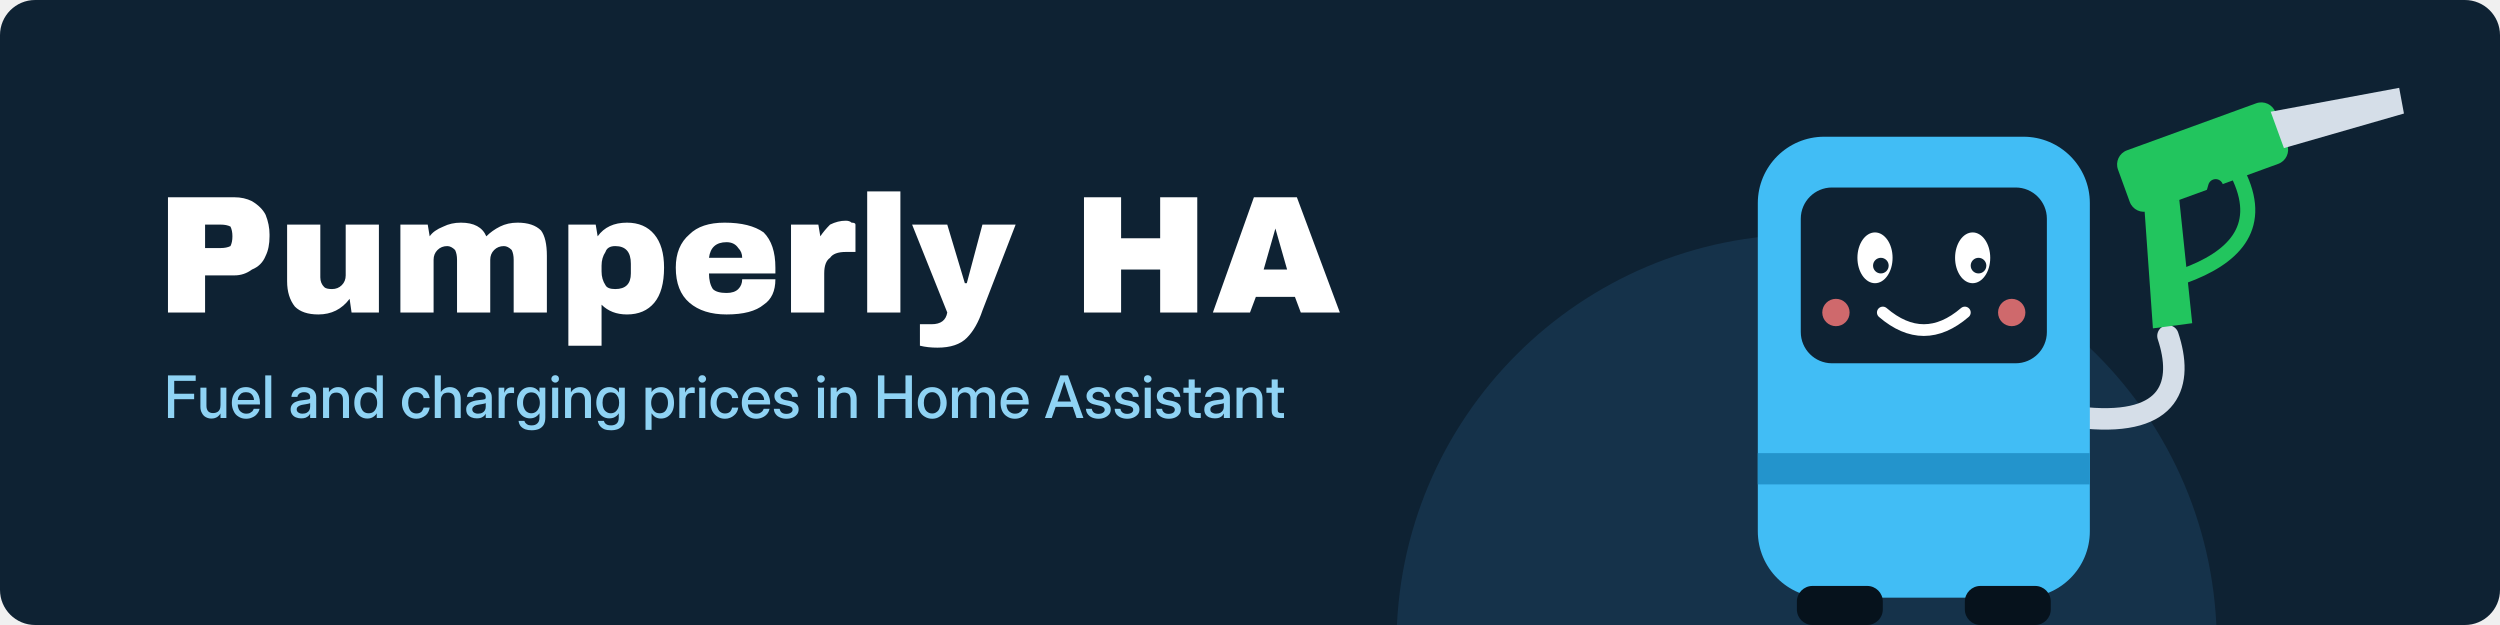
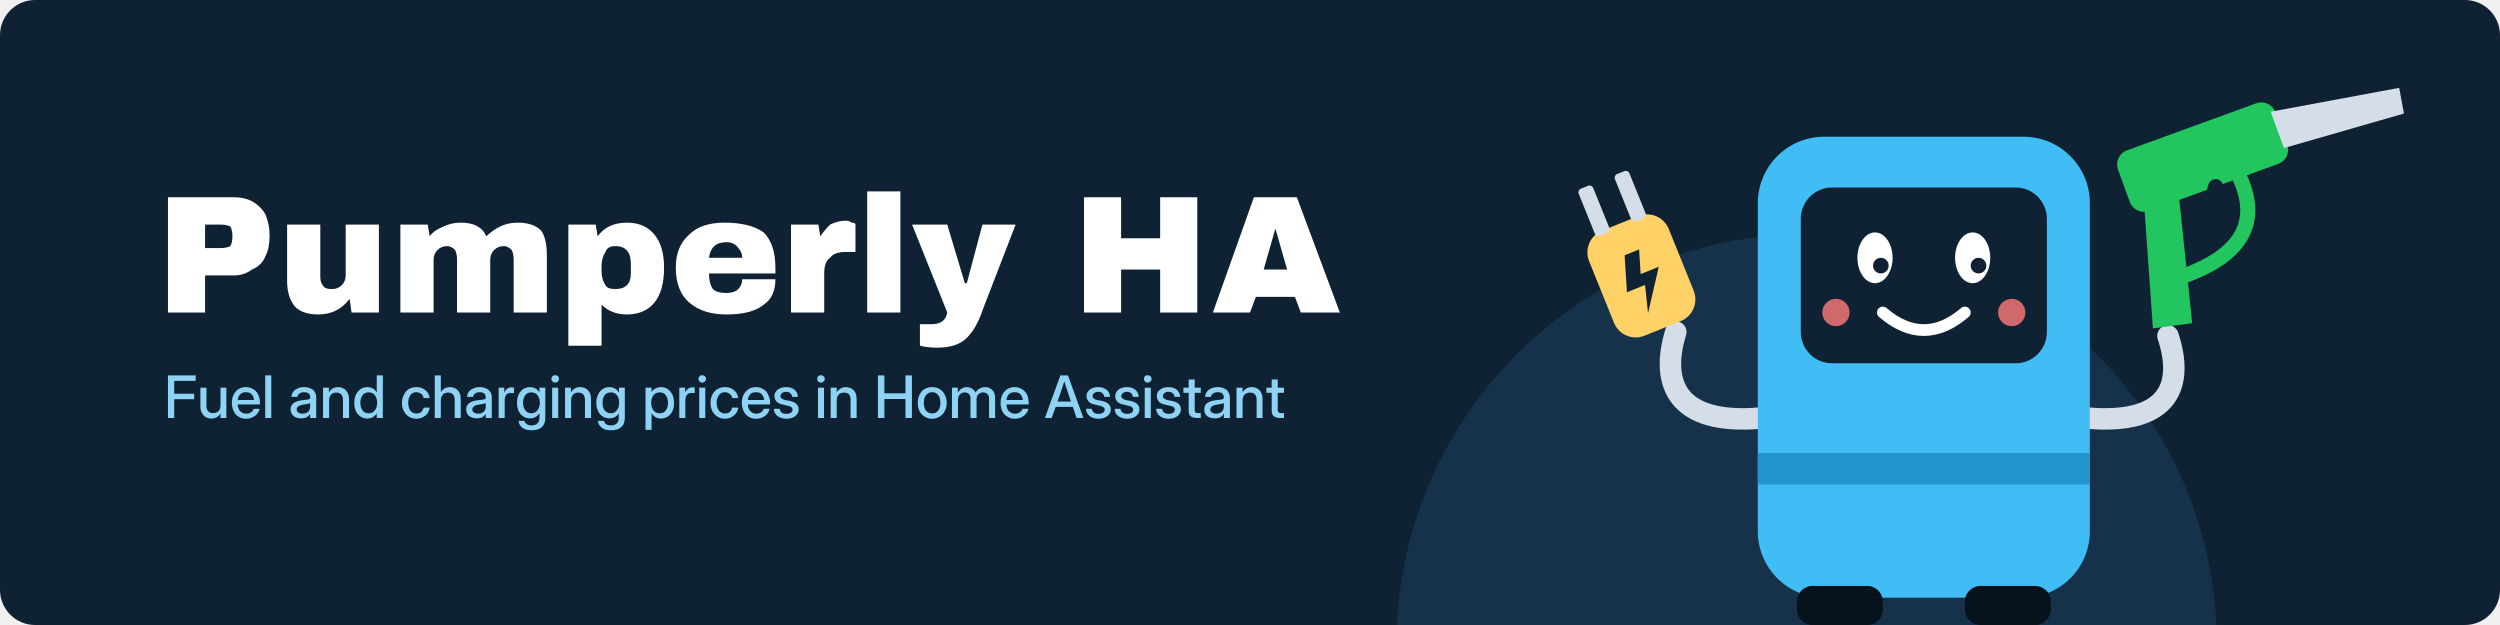
- <svg xmlns="http://www.w3.org/2000/svg" viewBox="0 0 1280 320" width="1280" height="320" role="img" aria-label="Pumperly HA: a friendly pump waving its nozzle">
+ <svg xmlns="http://www.w3.org/2000/svg" viewBox="0 0 1280 320" width="1280" height="320" role="img" aria-label="Pumperly HA: a friendly pump holding up a fuel nozzle and a charging plug">
  <defs>
    <clipPath id="cl">
      <rect width="1280" height="320" rx="18" />
    </clipPath>
  </defs>
  <g clip-path="url(#cl)">
    <rect width="1280" height="320" fill="#0E2233" />
    <circle cx="925" cy="330" r="210" fill="#15324A" />
    <path fill="#fff" d="M138,120l0,1q0,6-2,10q-2,5-7,7q-4,3-9,3l-15,0l0,19l-19,0l0-59l34,0q5,0 9,2q5,3 7,7q2,5 2,10zM105,127l8,0q3,0 5-1q1-2 1-5l0,0q0-3-1-5q-2-1-5-1l-8,0zM180,160l-1-7q-3,4-7,6q-4,2-9,2q-8,0-12-4q-4-5-4-13l0-29l17,0l0,27q0,3 2,5q1,1 4,1q3,0 5-2q2-2 2-5l0-26l17,0l0,45zM280,131l0,29l-17,0l0-27q0-3-1-5q-2-2-4-2q-3,0-5,2q-2,2-2,5l0,27l-17,0l0-27q0-3-1-5q-2-2-4-2q-3,0-5,2q-2,2-2,5l0,27l-17,0l0-45l14,0l1,6q2-3 7-5q4-2 9-2q10,0 13,7q3-3 7-5q4-2 9-2q8,0 12,4q3,4 3,13zM340,137q0,12-5,18q-5,6-14,6q-8,0-13-5l0,21l-17,0l0-62l14,0l1,6q5-7 15-7q9,0 14,6q5,6 5,17zM308,136l0,3q0,4 2,7q1,2 5,2q8,0 8-8l0-5q0-9-8-9q-4,0-5,3q-2,3-2,7zM397,137l0,3l-34,0q0,5 2,8q2,2 7,2q4,0 6-2q2-2 2-5l17,0q0,9-6,13q-6,5-19,5q-12,0-19-6q-7-6-7-18q0-11 7-17q6-6 18-6q13,0 20,5q6,6 6,18zM363,132l17,0q0-3-2-5q-2-3-6-3q-8,0-9,8zM438,115l0,14l-5,0q-6,0-8,3q-3,2-3,8l0,20l-17,0l0-45l14,0l1,6q2-3 5-6q4-2 8-2q2,0 3,1q2,0 2,1zM444,160l0-62l17,0l0,62zM480,178q-5,0-9-1l0-11l6,0q7,0 8-6l-18-45l18,0l9,30l1,0l8-30l17,0l-17,44q-3,9-8,14q-5,5-15,5zM594,160l0-22l-20,0l0,22l-19,0l0-59l19,0l0,21l20,0l0-21l19,0l0,59zM666,160l-3-8l-20,0l-3,8l-19,0l21-59l22,0l22,59zM647,138l12,0l-6-21l0,0z" />
    <path fill="#8FD3F4" d="M86,214l0-21.8l14.2,0l0,2.8l-11,0l0,6.6l10.2,0l0,2.8l-10.2,0l0,9.6zM108.2,214.3q-1.5,0-2.8-.7q-1.3-.7-2-2.1q-.8-1.3-.8-3.3l0-9.7l3.1,0l0,9.3q0,1.8 .9,2.8q.9,.9 2.5,.9q1.1,0 1.9-.4q.9-.4 1.4-1.3q.5-.9 .5-2.4l0-8.9l3,0l0,15.5l-3,0l0-3.8l.7,0q-.7,2-2.1,3.1q-1.3,1-3.3,1zM126,214.4q-2.3,0-3.9-1.1q-1.7-1-2.5-2.9q-.9-1.8-.9-4.1q0-2.4 .9-4.2q.9-1.8 2.5-2.9q1.7-1 3.8-1q1.6,0 2.9,.6q1.4,.6 2.3,1.6q1,1.1 1.5,2.6q.5,1.5 .5,3.3l0,.8l-13,0l0-2.3l11.4,0l-1.4,.7q0-1.5-.5-2.5q-.5-1.1-1.5-1.7q-.9-.5-2.2-.5q-1.3,0-2.2,.5q-.9,.6-1.5,1.7q-.5,1-.5,2.5l0,1.3q0,1.5 .5,2.6q.5,1.1 1.5,1.7q1,.7 2.4,.7q1,0 1.8-.3q.7-.4 1.3-.9q.5-.6 .7-1.3l3,0q-.3,1.5-1.3,2.6q-.9,1.2-2.4,1.8q-1.4,.7-3.2,.7zM138.9,192.2l0,21.8l-3.1,0l0-21.8zM154.2,214.2q-1.5,0-2.7-.5q-1.2-.5-1.9-1.5q-.8-1.1-.8-2.6q0-1.3 .6-2.2q.5-.8 1.3-1.3q.9-.5 2-.8q1.1-.3 2.3-.4q1.4-.2 2.3-.3q.8-.1 1.2-.3q.3-.3 .3-.8l0-.2q0-.7-.3-1.3q-.4-.6-1.1-.9q-.7-.3-1.7-.3q-1,0-1.7,.3q-.8,.3-1.2,.9q-.5,.5-.5,1.2l-3.1,0q.1-1.4 .9-2.6q.8-1.1 2.3-1.7q1.4-.7 3.3-.7q1.5,0 2.6,.4q1.2,.4 2,1q.8,.7 1.2,1.7q.4,.9 .4,2.1l0,10.6l-3.1,0l0-2.2l0,0q-.3,.6-.9,1.2q-.6,.5-1.5,.9q-.9,.3-2.2,.3zM154.8,211.8q1.4,0 2.3-.5q.9-.5 1.3-1.3q.4-.8 .4-1.8l0-1.8q-.1,.1-.5,.2q-.3,.1-.9,.2q-.5,.1-1.1,.2q-.6,.1-1.2,.2q-.8,.1-1.5,.4q-.8,.3-1.2,.8q-.5,.4-.5,1.2q0,.7 .4,1.2q.3,.4 1,.7q.6,.3 1.5,.3zM168.5,205.1l0,8.9l-3.1,0l0-15.5l3,0l0,3.9l-.7,0q.7-2.1 2.1-3.1q1.4-1.1 3.3-1.1q1.6,0 2.8,.7q1.3,.7 2,2.1q.8,1.3 .8,3.4l0,9.6l-3.1,0l0-9.3q0-1.8-.9-2.8q-.9-.9-2.5-.9q-1.1,0-1.9,.4q-.8,.4-1.3,1.4q-.5,.9-.5,2.3zM188.1,214.3q-2,0-3.5-1q-1.5-1-2.4-2.8q-.8-1.8-.8-4.2q0-2.4 .8-4.2q.9-1.8 2.4-2.9q1.5-1 3.5-1q1,0 1.9,.3q.9,.3 1.6,.9q.7,.5 1.2,1.4l.1,0l0-8.6l3.1,0l0,21.8l-3.1,0l0-2.4l0,0q-.5,.9-1.3,1.5q-.7,.6-1.6,.9q-.9,.3-1.9,.3zM188.7,211.6q1.4,0 2.3-.6q1-.7 1.5-1.9q.6-1.2 .6-2.8q0-1.7-.6-2.9q-.5-1.2-1.5-1.9q-.9-.6-2.3-.6q-1.2,0-2.2,.6q-.9,.6-1.4,1.8q-.6,1.2-.6,3q0,1.7 .6,2.9q.5,1.2 1.4,1.8q1,.6 2.2,.6zM213.2,214.4q-2.2,0-3.9-1.1q-1.6-1-2.5-2.8q-1-1.8-1-4.2q0-2.4 1-4.2q.9-1.9 2.5-2.9q1.7-1 3.9-1q1.4,0 2.6,.4q1.1,.4 2,1.2q.9,.7 1.5,1.8q.5,1 .7,2.2l-3.1,0q-.1-.6-.4-1.2q-.3-.5-.8-.9q-.4-.4-1.1-.6q-.6-.3-1.4-.3q-1.3,0-2.3,.7q-.9,.7-1.4,1.9q-.5,1.2-.5,2.9q0,1.6 .5,2.8q.5,1.3 1.4,1.9q1,.7 2.3,.7q.8,0 1.4-.2q.6-.2 1.1-.6q.4-.4 .7-1q.3-.5 .5-1.2l3.1,0q-.2,1.2-.7,2.2q-.5,1.1-1.4,1.8q-1,.8-2.1,1.2q-1.2,.5-2.6,.5zM225.7,205.1l0,8.9l-3.1,0l0-21.8l3.1,0l0,10.2l-.8,0q.8-2.1 2.1-3.1q1.4-1.1 3.3-1.1q1.6,0 2.9,.7q1.2,.7 2,2.1q.7,1.3 .7,3.4l0,9.6l-3.1,0l0-9.3q0-1.8-.9-2.8q-.9-.9-2.5-.9q-1,0-1.9,.4q-.8,.4-1.3,1.4q-.5,.9-.5,2.3zM244.1,214.2q-1.5,0-2.7-.5q-1.2-.5-2-1.5q-.7-1.1-.7-2.6q0-1.3 .6-2.2q.5-.8 1.3-1.3q.9-.5 2-.8q1.1-.3 2.3-.4q1.4-.2 2.3-.3q.8-.1 1.2-.3q.3-.3 .3-.8l0-.2q0-.7-.3-1.3q-.4-.6-1.1-.9q-.7-.3-1.7-.3q-1,0-1.7,.3q-.8,.3-1.2,.9q-.5,.5-.5,1.2l-3.1,0q.1-1.4 .9-2.6q.8-1.1 2.3-1.7q1.4-.7 3.3-.7q1.5,0 2.6,.4q1.2,.4 1.9,1q.8,.7 1.3,1.7q.4,.9 .4,2.1l0,10.6l-3.1,0l0-2.2l0,0q-.3,.6-.9,1.2q-.6,.5-1.5,.9q-.9,.3-2.2,.3zM244.7,211.8q1.4,0 2.3-.5q.9-.5 1.3-1.3q.4-.8 .4-1.8l0-1.8q-.1,.1-.5,.2q-.3,.1-.9,.2q-.5,.1-1.1,.2q-.6,.1-1.2,.2q-.8,.1-1.6,.4q-.7,.3-1.1,.8q-.5,.4-.5,1.2q0,.7 .4,1.2q.3,.4 1,.7q.6,.3 1.5,.3zM255.3,214l0-15.5l2.9,0l0,2.5l.1,0q.4-1.2 1.3-1.9q.9-.8 2.4-.8q.4,0 .7,.1q.3,0 .5,0l0,2.9q-.2,0-.7-.1q-.4,0-1,0q-.8,0-1.6,.3q-.7,.4-1.1,1.3q-.4,.8-.4,2.1l0,9.1zM272.2,220.3q-1.9,0-3.3-.5q-1.5-.6-2.4-1.7q-.8-1.1-1-2.6l3,0q.2,.8 .8,1.3q.5,.5 1.2,.8q.8,.2 1.7,.2q1.9,0 2.9-1q1.1-1 1.1-2.9l0-2.3l0,0q-.6,.9-1.3,1.4q-.7,.6-1.6,.9q-.9,.3-1.9,.3q-2,0-3.5-1q-1.5-1-2.4-2.8q-.8-1.8-.8-4.2q0-2.3 .8-4.1q.9-1.9 2.4-2.9q1.5-1 3.5-1q1,0 1.9,.3q.9,.3 1.6,.9q.8,.6 1.3,1.5l0,0l0-2.4l3,0l0,15.3q0,2.3-.9,3.8q-.9,1.4-2.5,2.1q-1.6,.6-3.6,.6zM272,211.6q1.3,0 2.3-.7q1-.7 1.5-1.9q.6-1.2 .6-2.8q0-1.6-.6-2.8q-.5-1.2-1.5-1.9q-1-.6-2.3-.6q-1.2,0-2.2,.6q-.9,.6-1.4,1.8q-.6,1.2-.6,2.9q0,1.7 .6,2.9q.5,1.2 1.4,1.8q1,.7 2.2,.7zM282.7,214l0-15.5l3.1,0l0,15.5zM284.3,195.9q-.8,0-1.4-.6q-.6-.5-.6-1.3q0-.8 .6-1.4q.6-.5 1.4-.5q.8,0 1.4,.5q.5,.6 .5,1.4q0,.8-.5,1.3q-.6,.6-1.4,.6zM292.4,205.1l0,8.9l-3.1,0l0-15.5l3,0l0,3.9l-.7,0q.8-2.1 2.1-3.1q1.4-1.1 3.3-1.1q1.6,0 2.9,.7q1.2,.7 2,2.1q.7,1.3 .7,3.4l0,9.6l-3.1,0l0-9.3q0-1.8-.9-2.8q-.8-.9-2.5-.9q-1,0-1.9,.4q-.8,.4-1.3,1.4q-.5,.9-.5,2.3zM312.9,220.3q-2,0-3.4-.5q-1.4-.6-2.3-1.7q-.9-1.1-1.1-2.6l3.1,0q.2,.8 .7,1.3q.5,.5 1.3,.8q.7,.2 1.7,.2q1.8,0 2.9-1q1-1 1-2.9l0-2.3l0,0q-.5,.9-1.2,1.4q-.8,.6-1.6,.9q-.9,.3-2,.3q-2,0-3.5-1q-1.5-1-2.3-2.8q-.9-1.8-.9-4.2q0-2.3 .9-4.1q.8-1.9 2.3-2.9q1.5-1 3.5-1q1,0 1.9,.3q.9,.3 1.7,.9q.7,.6 1.2,1.5l.1,0l0-2.4l3,0l0,15.3q0,2.3-.9,3.8q-1,1.4-2.6,2.1q-1.6,.6-3.5,.6zM312.7,211.6q1.3,0 2.3-.7q.9-.7 1.5-1.9q.5-1.2 .5-2.8q0-1.6-.5-2.8q-.6-1.2-1.5-1.9q-1-.6-2.3-.6q-1.3,0-2.2,.6q-1,.6-1.5,1.8q-.5,1.2-.5,2.9q0,1.7 .5,2.9q.5,1.2 1.5,1.8q.9,.7 2.2,.7zM330.5,220.1l0-21.6l3.1,0l0,2.3l0,0q.5-.9 1.2-1.4q.8-.6 1.7-.9q.9-.3 1.9-.3q2,0 3.5,1q1.5,1.1 2.4,2.9q.8,1.8 .8,4.2q0,2.4-.8,4.2q-.9,1.8-2.4,2.8q-1.5,1-3.5,1q-1,0-1.9-.3q-.9-.3-1.6-.9q-.7-.6-1.2-1.4l-.1,0l0,8.4zM337.8,211.6q1.2,0 2.2-.6q.9-.6 1.4-1.8q.6-1.2 .6-2.9q0-1.8-.6-3q-.5-1.2-1.4-1.8q-1-.6-2.2-.6q-1.4,0-2.3,.6q-1,.7-1.5,1.9q-.6,1.2-.6,2.9q0,1.6 .6,2.8q.5,1.2 1.5,1.9q.9,.6 2.3,.6zM347.8,214l0-15.5l3,0l0,2.5l0,0q.5-1.2 1.4-1.9q.9-.8 2.4-.8q.3,0 .6,.1q.3,0 .5,0l0,2.9q-.2,0-.6-.1q-.5,0-1,0q-.9,0-1.6,.3q-.7,.4-1.2,1.3q-.4,.8-.4,2.1l0,9.1zM358,214l0-15.5l3.1,0l0,15.5zM359.5,195.9q-.8,0-1.3-.6q-.6-.5-.6-1.3q0-.8 .6-1.4q.5-.5 1.3-.5q.9,0 1.4,.5q.6,.6 .6,1.4q0,.8-.6,1.3q-.5,.6-1.4,.6zM371.2,214.4q-2.2,0-3.9-1.1q-1.6-1-2.6-2.8q-.9-1.8-.9-4.2q0-2.4 .9-4.2q1-1.9 2.6-2.9q1.7-1 3.9-1q1.4,0 2.6,.4q1.1,.4 2,1.2q.9,.7 1.5,1.8q.5,1 .7,2.2l-3.1,0q-.1-.6-.4-1.2q-.3-.5-.8-.9q-.5-.4-1.1-.6q-.6-.3-1.4-.3q-1.3,0-2.3,.7q-.9,.7-1.4,1.9q-.6,1.2-.6,2.9q0,1.6 .6,2.8q.5,1.3 1.4,1.9q1,.7 2.3,.7q.8,0 1.4-.2q.6-.2 1.1-.6q.4-.4 .7-1q.3-.5 .4-1.2l3.2,0q-.2,1.2-.7,2.2q-.6,1.1-1.5,1.8q-.9,.8-2,1.2q-1.2,.5-2.6,.5zM387.2,214.4q-2.3,0-4-1.1q-1.6-1-2.5-2.9q-.9-1.8-.9-4.1q0-2.4 .9-4.2q1-1.8 2.6-2.9q1.6-1 3.7-1q1.7,0 3,.6q1.3,.6 2.3,1.6q.9,1.1 1.4,2.6q.6,1.5 .6,3.3l0,.8l-13.1,0l0-2.3l11.4,0l-1.3,.7q0-1.5-.5-2.5q-.6-1.1-1.5-1.7q-.9-.5-2.2-.5q-1.3,0-2.3,.5q-.9,.6-1.4,1.7q-.5,1-.5,2.5l0,1.3q0,1.5 .5,2.6q.5,1.1 1.5,1.7q.9,.7 2.3,.7q1,0 1.8-.3q.8-.4 1.3-.9q.5-.6 .7-1.3l3,0q-.3,1.5-1.2,2.6q-1,1.2-2.4,1.8q-1.5,.7-3.2,.7zM402.6,214.4q-1.7,0-3.1-.6q-1.5-.6-2.3-1.7q-.9-1.1-1-2.8l3,0q.2,1.2 1,1.9q.9,.7 2.4,.7q1.5,0 2.3-.6q.9-.6 .9-1.5q0-.8-.6-1.3q-.6-.5-1.7-.7l-2.5-.6q-2.2-.4-3.3-1.5q-1.2-1.2-1.2-2.9q0-1.4 .8-2.4q.7-1 2.1-1.6q1.3-.6 3.1-.6q1.7,0 3.1,.6q1.3,.6 2.1,1.8q.8,1.1 .8,2.6l-2.9,0q-.1-1.1-.9-1.8q-.8-.8-2.2-.8q-1.3,0-2.1,.7q-.8,.6-.8,1.5q0,.8 .6,1.2q.6,.5 1.7,.8l2.6,.5q2.3,.5 3.3,1.6q1.1,1 1.1,2.7q0,1.5-.8,2.5q-.8,1.1-2.2,1.7q-1.5,.6-3.3,.6zM418.8,214l0-15.5l3.1,0l0,15.5zM420.3,195.9q-.8,0-1.4-.6q-.5-.5-.5-1.3q0-.8 .5-1.4q.6-.5 1.4-.5q.8,0 1.4,.5q.6,.6 .6,1.4q0,.8-.6,1.3q-.6,.6-1.4,.6zM428.4,205.1l0,8.9l-3.1,0l0-15.5l3.1,0l0,3.9l-.7,0q.7-2.1 2.1-3.1q1.3-1.1 3.2-1.1q1.6,0 2.9,.7q1.3,.7 2,2.1q.7,1.3 .7,3.4l0,9.6l-3.1,0l0-9.3q0-1.8-.8-2.8q-.9-.9-2.5-.9q-1.1,0-1.9,.4q-.9,.4-1.4,1.4q-.5,.9-.5,2.3zM449.5,214l0-21.8l3.3,0l0,9.2l10.8,0l0-9.2l3.3,0l0,21.8l-3.3,0l0-9.7l-10.8,0l0,9.7zM477.3,214.4q-2.2,0-3.9-1.1q-1.7-1-2.6-2.8q-.9-1.8-.9-4.2q0-2.4 .9-4.2q.9-1.9 2.6-2.9q1.7-1 3.9-1q2.2,0 3.8,1q1.7,1 2.6,2.9q1,1.8 1,4.2q0,2.4-1,4.2q-.9,1.8-2.6,2.8q-1.6,1.1-3.8,1.1zM477.3,211.7q1.3,0 2.2-.7q1-.6 1.5-1.9q.5-1.2 .5-2.8q0-1.7-.5-2.9q-.5-1.2-1.5-1.9q-.9-.7-2.2-.7q-1.4,0-2.3,.7q-1,.7-1.5,1.9q-.5,1.2-.5,2.9q0,1.6 .5,2.8q.5,1.3 1.5,1.9q.9,.7 2.3,.7zM487.4,214l0-15.5l3,0l0,3.3l-.3,0q.5-1.2 1.2-2q.7-.8 1.7-1.2q1-.4 2-.4q1.8,0 3.1,1.1q1.3,1 1.6,2.5l-.5,0q.3-1 1-1.8q.8-.8 1.8-1.3q1.1-.5 2.4-.5q1.4,0 2.6,.7q1.2,.6 1.8,1.8q.7,1.3 .7,3.1l0,10.2l-3.1,0l0-9.9q0-1.7-.9-2.4q-.9-.8-2.2-.8q-1,0-1.7,.5q-.8,.4-1.2,1.2q-.4,.7-.4,1.7l0,9.7l-3.1,0l0-10.1q0-1.4-.8-2.2q-.9-.8-2.2-.8q-.9,0-1.7,.5q-.8,.4-1.2,1.2q-.5,.8-.5,2.1l0,9.3zM519.6,214.4q-2.3,0-3.9-1.1q-1.7-1-2.6-2.9q-.8-1.8-.8-4.1q0-2.4 .9-4.2q.9-1.8 2.5-2.9q1.7-1 3.8-1q1.6,0 2.9,.6q1.4,.6 2.3,1.6q1,1.1 1.5,2.6q.5,1.5 .5,3.3l0,.8l-13,0l0-2.3l11.4,0l-1.4,.7q0-1.5-.5-2.5q-.5-1.1-1.5-1.7q-.9-.5-2.2-.5q-1.3,0-2.2,.5q-1,.6-1.5,1.7q-.5,1-.5,2.5l0,1.3q0,1.5 .5,2.6q.5,1.1 1.5,1.7q1,.7 2.4,.7q1,0 1.8-.3q.7-.4 1.3-.9q.5-.6 .7-1.3l3,0q-.3,1.5-1.3,2.6q-.9,1.2-2.4,1.8q-1.4,.7-3.2,.7zM535,214l7.9-21.8l3.9,0l7.9,21.8l-3.5,0l-4.2-12.3q-.5-1.6-1.1-3.4q-.6-1.9-1.5-4.6l1,0q-.9,2.7-1.5,4.6q-.6,1.8-1.1,3.4l-4.3,12.3zM539.4,208.3l0-2.7l10.9,0l0,2.7zM562.4,214.4q-1.7,0-3.2-.6q-1.4-.6-2.2-1.7q-.9-1.1-1-2.8l3,0q.2,1.2 1,1.9q.9,.7 2.4,.7q1.5,0 2.3-.6q.9-.6 .9-1.5q0-.8-.7-1.3q-.6-.5-1.6-.7l-2.5-.6q-2.2-.4-3.3-1.5q-1.2-1.2-1.2-2.9q0-1.4 .8-2.4q.7-1 2-1.6q1.4-.6 3.1-.6q1.8,0 3.1,.6q1.4,.6 2.2,1.8q.8,1.1 .8,2.6l-3,0q0-1.1-.8-1.8q-.8-.8-2.2-.8q-1.3,0-2.1,.7q-.8,.6-.8,1.5q0,.8 .6,1.2q.6,.5 1.6,.8l2.7,.5q2.2,.5 3.3,1.6q1.1,1 1.1,2.7q0,1.5-.8,2.5q-.9,1.1-2.3,1.7q-1.4,.6-3.2,.6zM577.1,214.4q-1.7,0-3.2-.6q-1.4-.6-2.3-1.7q-.8-1.1-.9-2.8l3,0q.1,1.2 1,1.9q.9,.7 2.4,.7q1.4,0 2.3-.6q.8-.6 .8-1.5q0-.8-.6-1.3q-.6-.5-1.6-.7l-2.5-.6q-2.2-.4-3.4-1.5q-1.1-1.2-1.1-2.9q0-1.4 .8-2.4q.7-1 2-1.6q1.4-.6 3.1-.6q1.8,0 3.1,.6q1.4,.6 2.2,1.8q.8,1.1 .8,2.6l-3,0q0-1.1-.8-1.8q-.8-.8-2.2-.8q-1.3,0-2.1,.7q-.8,.6-.8,1.5q0,.8 .6,1.2q.6,.5 1.6,.8l2.7,.5q2.2,.5 3.3,1.6q1.1,1 1.1,2.7q0,1.5-.8,2.5q-.9,1.1-2.3,1.7q-1.4,.6-3.2,.6zM586.1,214l0-15.5l3.1,0l0,15.5zM587.6,195.9q-.8,0-1.4-.6q-.5-.5-.5-1.3q0-.8 .5-1.4q.6-.5 1.4-.5q.8,0 1.4,.5q.6,.6 .6,1.4q0,.8-.6,1.3q-.6,.6-1.4,.6zM598.4,214.4q-1.8,0-3.2-.6q-1.4-.6-2.3-1.7q-.8-1.1-1-2.8l3.1,0q.1,1.2 1,1.9q.8,.7 2.3,.7q1.5,0 2.4-.6q.8-.6 .8-1.5q0-.8-.6-1.3q-.6-.5-1.6-.7l-2.6-.6q-2.2-.4-3.3-1.5q-1.1-1.2-1.1-2.9q0-1.4 .7-2.4q.8-1 2.1-1.6q1.3-.6 3.1-.6q1.7,0 3.1,.6q1.4,.6 2.1,1.8q.8,1.1 .9,2.6l-3,0q0-1.1-.8-1.8q-.9-.8-2.3-.8q-1.3,0-2,.7q-.8,.6-.8,1.5q0,.8 .6,1.2q.6,.5 1.6,.8l2.6,.5q2.3,.5 3.4,1.6q1,1 1,2.7q0,1.5-.8,2.5q-.8,1.1-2.2,1.7q-1.4,.6-3.2,.6zM614.8,198.5l0,2.6l-8.9,0l0-2.6zM608.6,194.3l3.1,0l0,15.6q0,.9 .3,1.2q.4,.4 1.3,.4q.4,0 .8,0q.4,0 .7,0l0,2.5q-.4,0-.9,0q-.5,0-1,0q-2.2,0-3.3-.9q-1-.9-1-2.8zM622,214.2q-1.6,0-2.8-.5q-1.2-.5-1.9-1.5q-.7-1.1-.7-2.6q0-1.3 .5-2.2q.5-.8 1.4-1.3q.9-.5 2-.8q1.1-.3 2.2-.4q1.5-.2 2.3-.3q.9-.1 1.2-.3q.4-.3 .4-.8l0-.2q0-.7-.4-1.3q-.3-.6-1-.9q-.7-.3-1.7-.3q-1,0-1.8,.3q-.7,.3-1.2,.9q-.4,.5-.5,1.2l-3,0q.1-1.4 .9-2.6q.8-1.1 2.2-1.7q1.5-.7 3.4-.7q1.4,0 2.6,.4q1.1,.4 1.9,1q.8,.7 1.2,1.7q.5,.9 .5,2.1l0,10.6l-3.1,0l0-2.2l-.1,0q-.3,.6-.8,1.2q-.6,.5-1.5,.9q-.9,.3-2.2,.3zM622.6,211.8q1.4,0 2.3-.5q.8-.5 1.3-1.3q.4-.8 .4-1.8l0-1.8q-.2,.1-.5,.2q-.4,.1-.9,.2q-.5,.1-1.1,.2q-.6,.1-1.2,.2q-.8,.1-1.6,.4q-.7,.3-1.2,.8q-.4,.4-.4,1.2q0,.7 .3,1.2q.4,.4 1.1,.7q.6,.3 1.5,.3zM636.2,205.1l0,8.9l-3.1,0l0-15.5l3.1,0l0,3.9l-.7,0q.7-2.1 2.1-3.1q1.3-1.1 3.2-1.1q1.6,0 2.9,.7q1.3,.7 2,2.1q.7,1.3 .7,3.4l0,9.6l-3,0l0-9.3q0-1.8-.9-2.8q-.9-.9-2.5-.9q-1.1,0-1.9,.4q-.9,.4-1.4,1.4q-.5,.9-.5,2.3zM657.4,198.5l0,2.6l-9,0l0-2.6zM651.1,194.3l3.1,0l0,15.6q0,.9 .4,1.2q.4,.4 1.3,.4q.3,0 .8,0q.4,0 .7,0l0,2.5q-.4,0-.9,0q-.6,0-1.1,0q-2.1,0-3.2-.9q-1.1-.9-1.1-2.8z" />
    <path d="M1068 214 C1112 218 1118 196 1110 172" fill="none" stroke="#D5DEE8" stroke-width="11" stroke-linecap="round" />
+     <path d="M902 214 C858 218 850 196 858 170" fill="none" stroke="#D5DEE8" stroke-width="11" stroke-linecap="round" />
+     <g transform="translate(852,170) rotate(-22)">
+       <rect x="-22" y="-60" width="44" height="58" rx="12" fill="#FFD166" />
+       <rect x="-14" y="-84" width="8" height="26" rx="2" fill="#D5DEE8" />
+       <rect x="6" y="-84" width="8" height="26" rx="2" fill="#D5DEE8" />
+       <path d="M-4 -44 L-10 -26 H0 L-4 -12 L10 -32 H0 L4 -44 Z" fill="#0E2233" />
+     </g>
    <rect x="900" y="70" width="170" height="236" rx="34" fill="#41BDF5" />
    <rect x="900" y="232" width="170" height="16" fill="#2394CC" />
    <rect x="922" y="96" width="126" height="90" rx="16" fill="#0E2233" />
    <ellipse cx="960" cy="132" rx="9" ry="13" fill="#FFF" />
    <ellipse cx="1010" cy="132" rx="9" ry="13" fill="#FFF" />
    <circle cx="963" cy="136" r="4" fill="#0E2233" />
    <circle cx="1013" cy="136" r="4" fill="#0E2233" />
    <path d="M964 160 q21 18 42 0" fill="none" stroke="#FFF" stroke-width="6" stroke-linecap="round" />
    <circle cx="940" cy="160" r="7" fill="#FF7A7A" opacity=".8" />
    <circle cx="1030" cy="160" r="7" fill="#FF7A7A" opacity=".8" />
    <rect x="920" y="300" width="44" height="20" rx="8" fill="#06121C" />
    <rect x="1006" y="300" width="44" height="20" rx="8" fill="#06121C" />
    <g transform="translate(1110,170) rotate(-20) scale(1.1)">
      <path d="M-6 -4 L10 -60 L26 -56 L12 0 Z" fill="#22C55E" />
      <rect x="4" y="-86" width="78" height="30" rx="7" fill="#22C55E" />
      <path d="M80 -80 L140 -70 L138 -58 L80 -62 Z" fill="#D5DEE8" />
      <path d="M56 -56 C58 -30 40 -22 16 -22" fill="none" stroke="#22C55E" stroke-width="7" stroke-linecap="round" />
      <path d="M44 -56 L28 -34" stroke="#0E2233" stroke-width="7" stroke-linecap="round" />
    </g>
  </g>
</svg>
